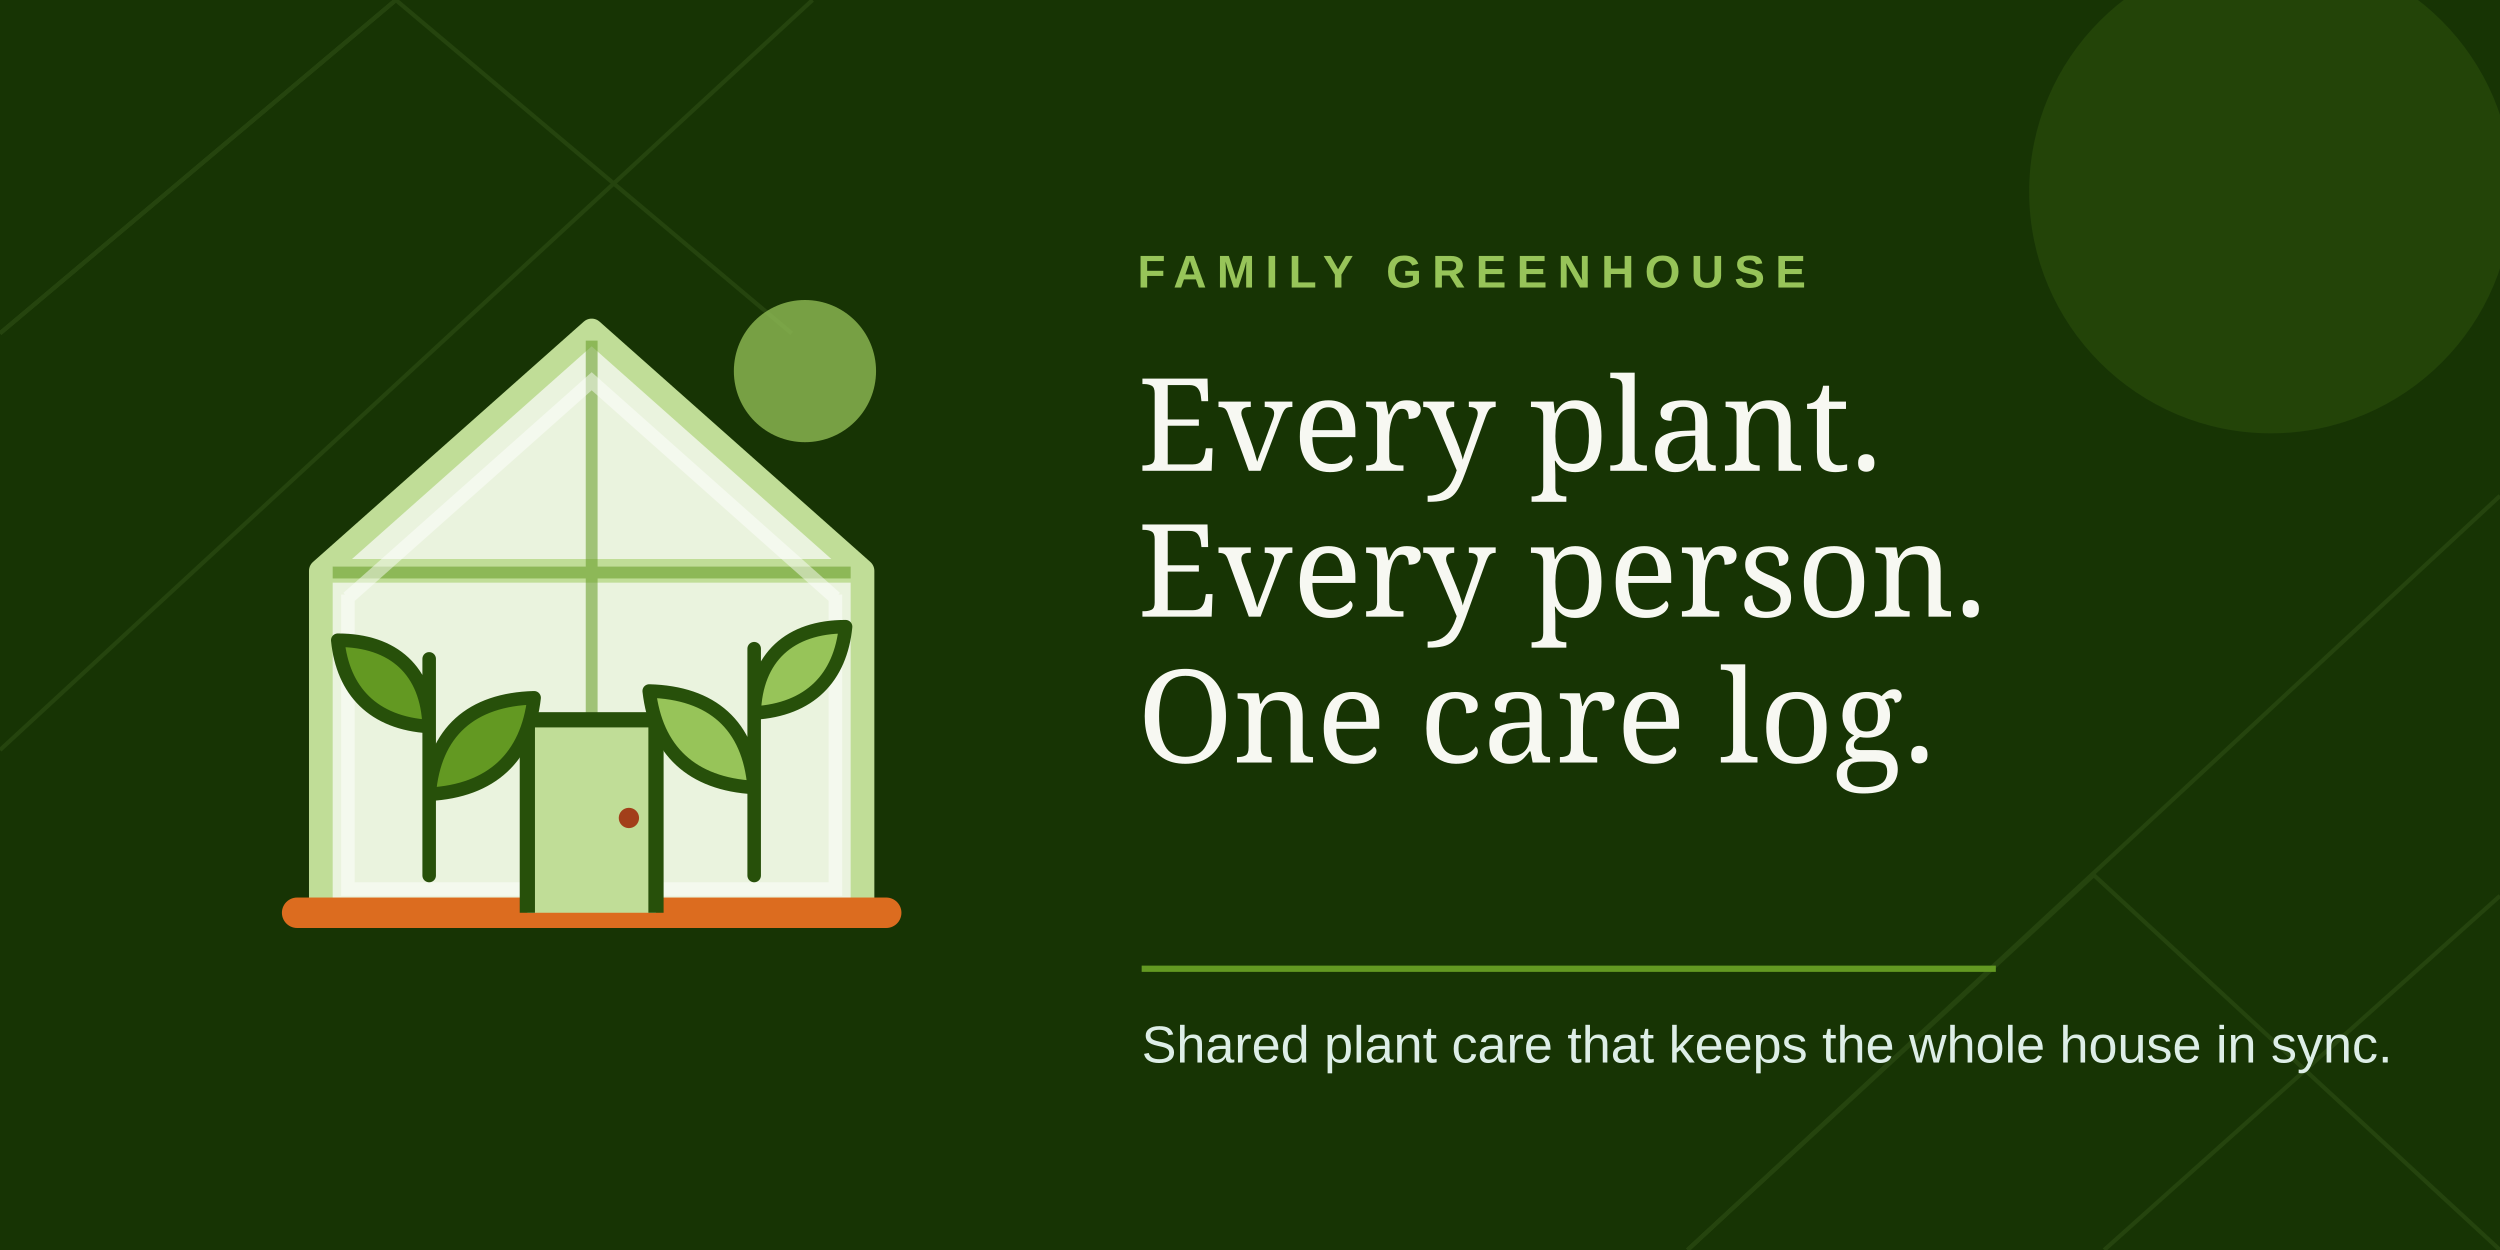
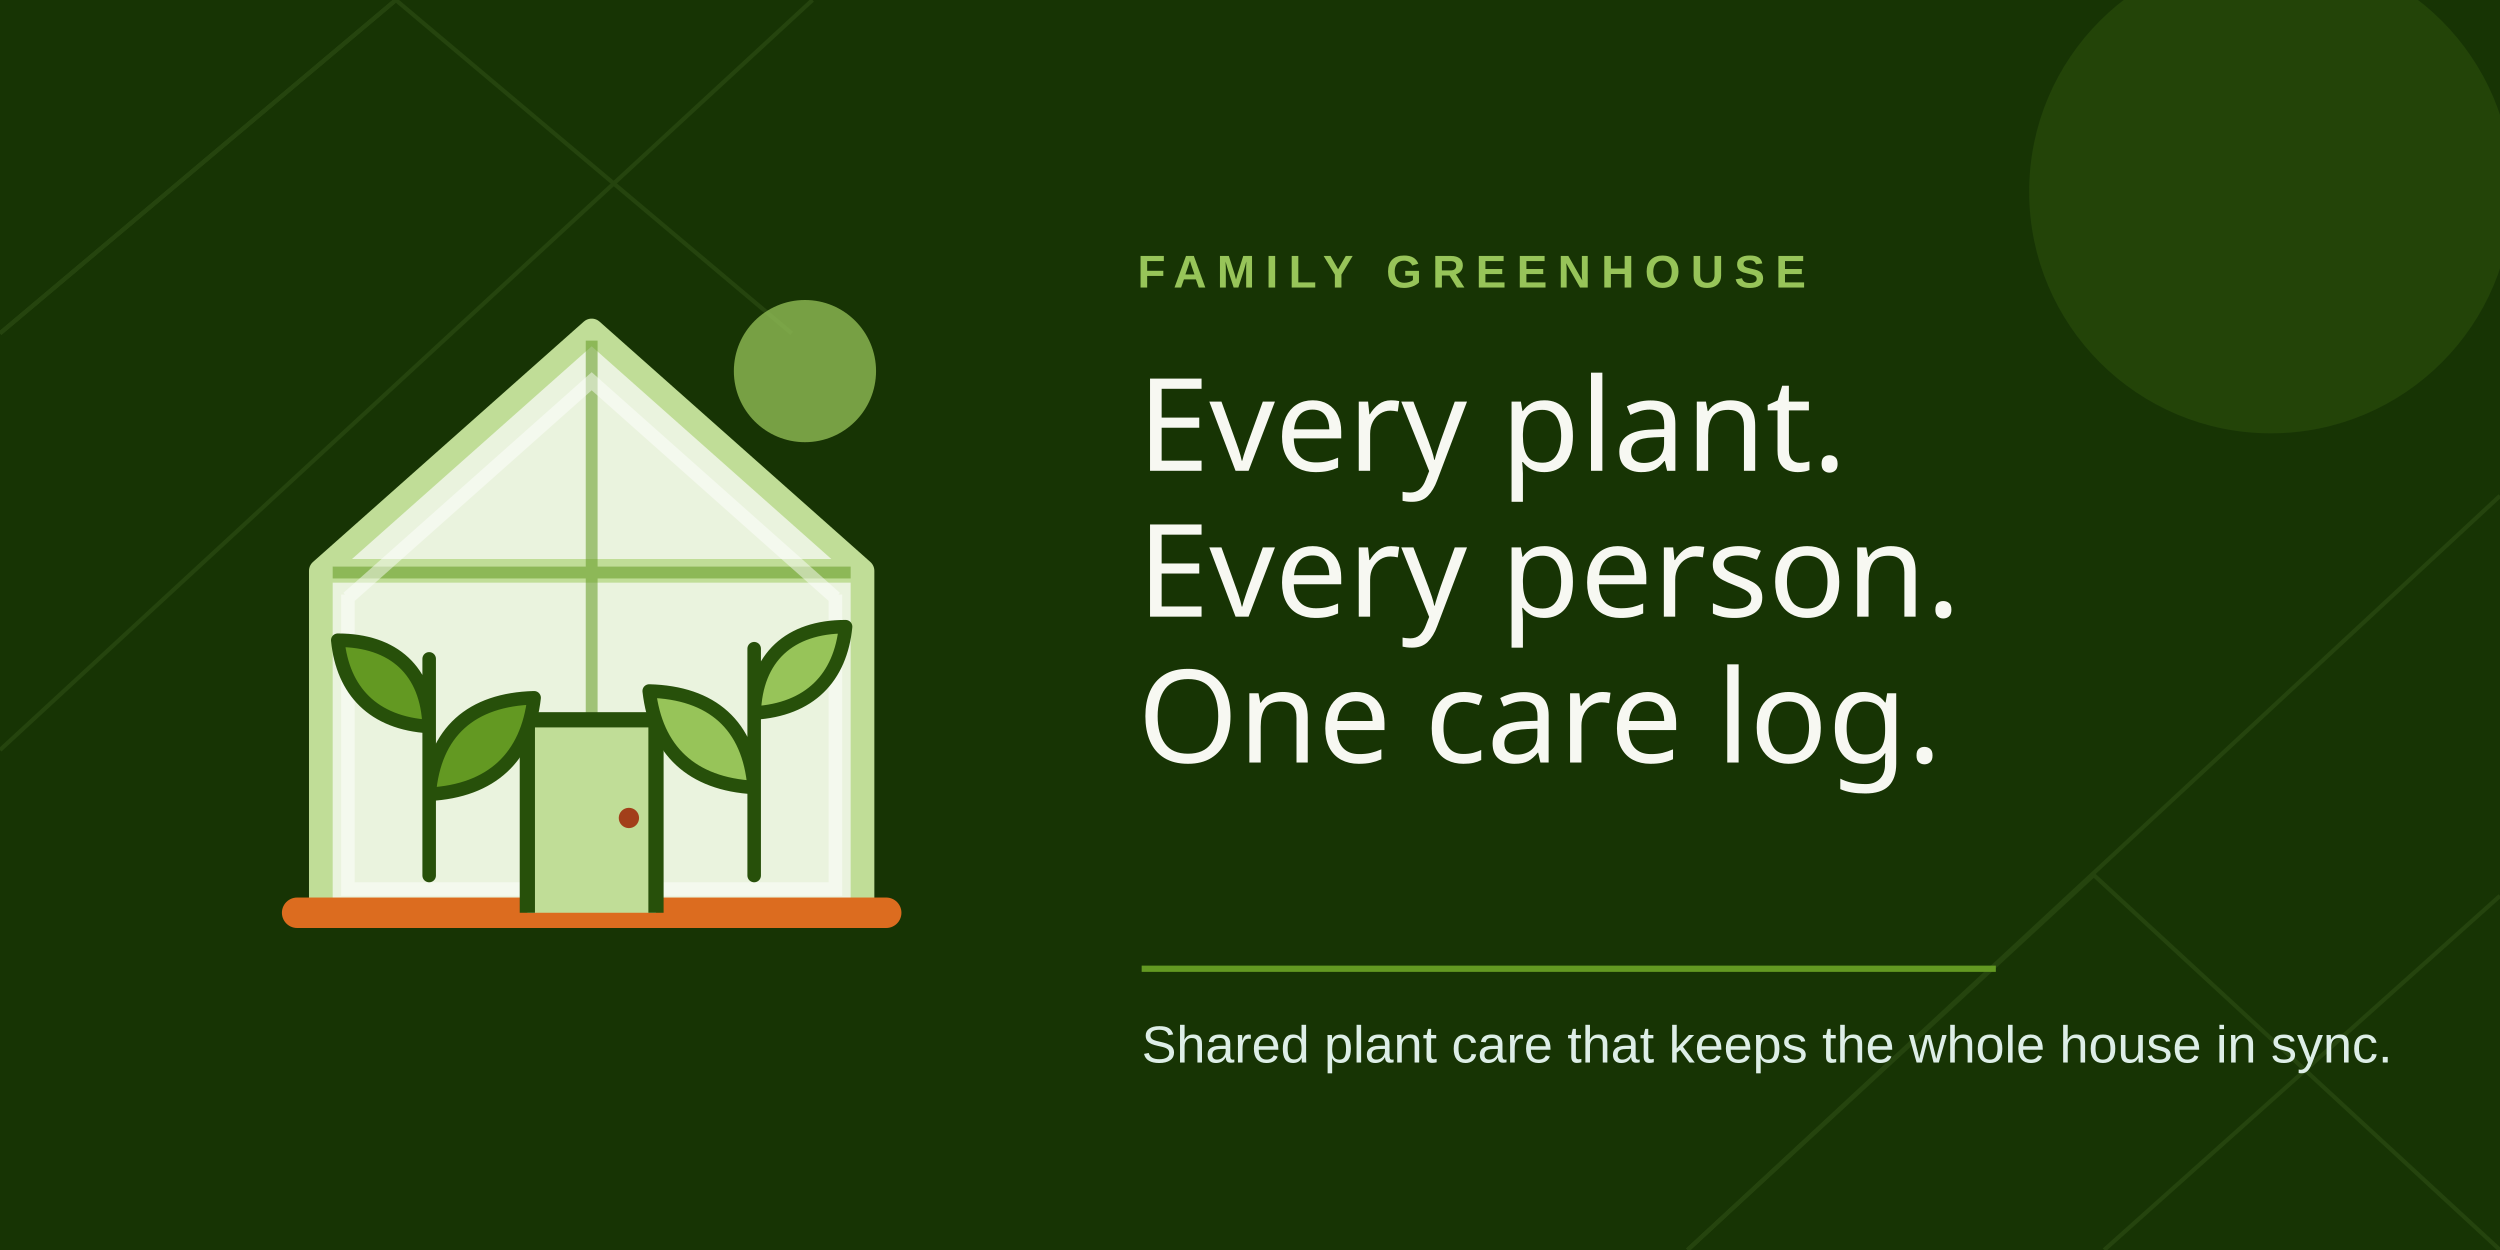
<svg xmlns="http://www.w3.org/2000/svg" viewBox="0 0 1200 600" role="img" aria-labelledby="title desc">
  <rect width="1200" height="600" fill="#173404" />
  <g fill="none" stroke="#97C459" stroke-width="2" opacity=".11">
    <path d="M0 160 190 0M0 360 390 0M810 600 1200 238M1010 600 1200 430" />
    <path d="M0 160 190 0 380 160M810 600 1005 420 1200 600" />
  </g>
  <circle cx="1090" cy="92" r="116" fill="#639922" opacity=".16" />
  <g transform="translate(76 92) scale(.8125)">
    <circle cx="382" cy="106" r="42" fill="#97C459" opacity=".75" />
    <path d="M96 224 256 82l160 142v202H96Z" fill="#EAF3DE" />
    <path d="M96 224 256 82l160 142M96 224h320v202H96Z" fill="none" stroke="#C0DD97" stroke-width="14" stroke-linejoin="round" />
    <path d="M256 88v338M103 225h306" fill="none" stroke="#639922" stroke-width="7" opacity=".55" />
    <path d="M112 238v174h288V238M112 240 256 112l144 128" fill="none" stroke="#FFFFFF" stroke-width="8" opacity=".48" />
    <path d="M82 426h348" stroke="#DC6C1F" stroke-width="18" stroke-linecap="round" />
    <path d="M218 426V312h76v114" fill="#C0DD97" stroke="#27500A" stroke-width="9" />
    <circle cx="278" cy="370" r="6" fill="#A23F1A" />
    <path d="M160 404V276M160 316c-33-2-51-21-54-51 33 0 53 18 54 51Zm0 40c37-2 58-22 62-57-37 1-59 20-62 57Z" fill="#639922" stroke="#27500A" stroke-width="8" stroke-linecap="round" stroke-linejoin="round" />
    <path d="M352 404V270M352 308c33-2 51-21 54-51-33 0-53 18-54 51Zm0 44c-37-2-58-22-62-57 37 1 59 20 62 57Z" fill="#97C459" stroke="#27500A" stroke-width="8" stroke-linecap="round" stroke-linejoin="round" />
  </g>
  <text x="546" y="138" font-family="Instrument Sans, Arial, sans-serif" font-size="22" font-weight="600" letter-spacing="5" fill="#97C459">FAMILY GREENHOUSE</text>
-   <text x="546" y="226" font-family="Gloock, Georgia, serif" font-size="62" font-weight="400" fill="#F7F8F2">
+   <text x="546" y="226" font-family="Bitter Variable" font-size="62" font-weight="400" fill="#F7F8F2">
    <tspan x="546" dy="0">Every plant.</tspan>
    <tspan x="546" dy="70">Every person.</tspan>
    <tspan x="546" dy="70">One care log.</tspan>
  </text>
  <path d="M548 465h410" stroke="#639922" stroke-width="3" />
  <text x="548" y="510" font-family="Instrument Sans, Arial, sans-serif" font-size="25" fill="#DDEEE7">Shared plant care that keeps the whole house in sync.</text>
</svg>
